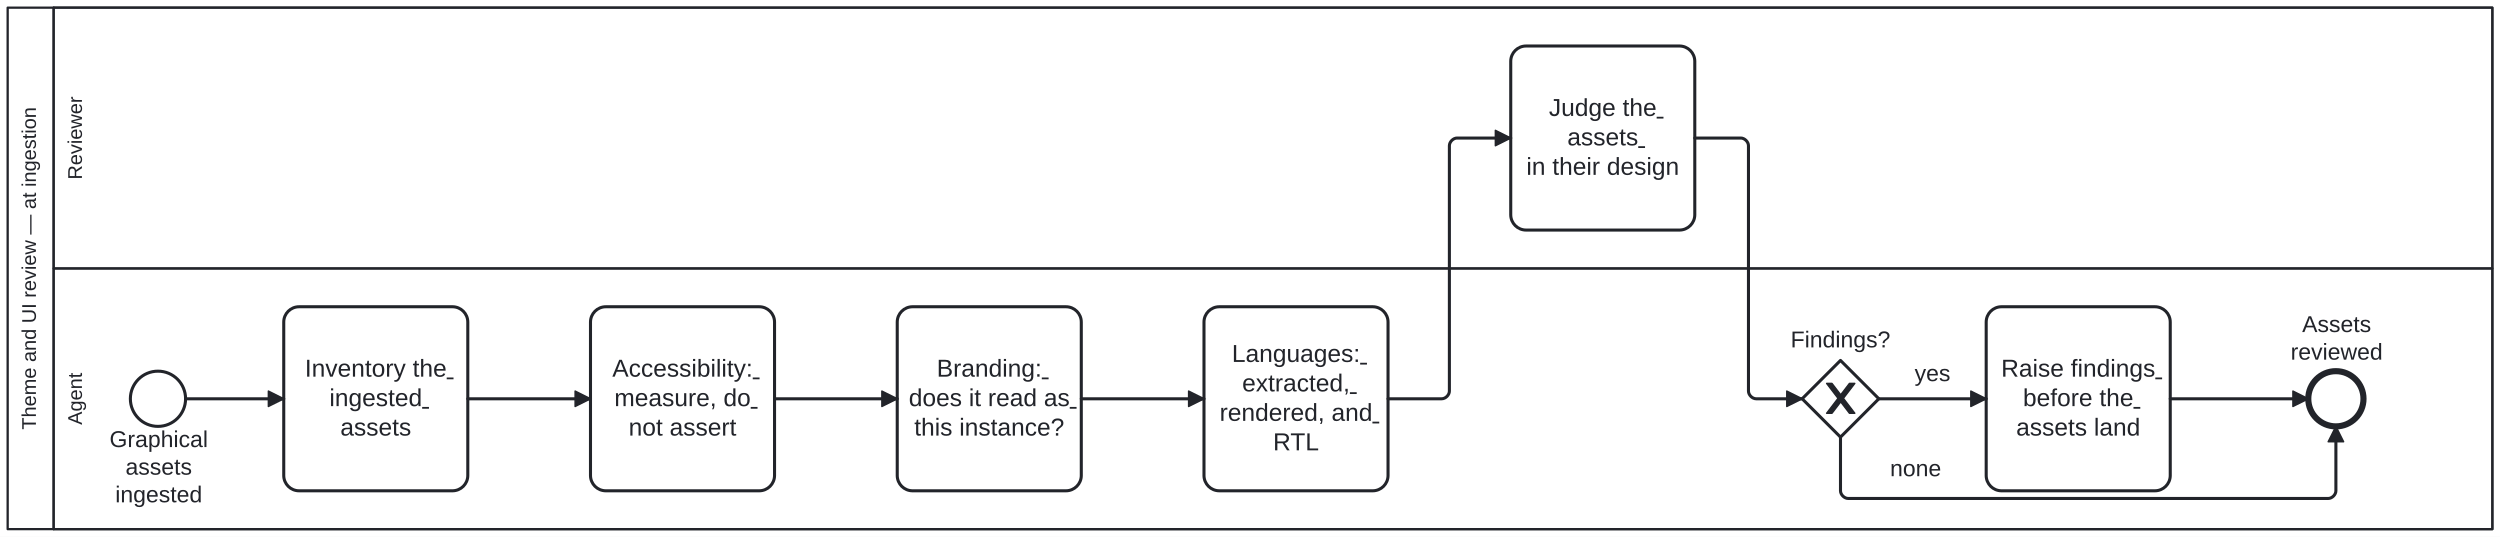
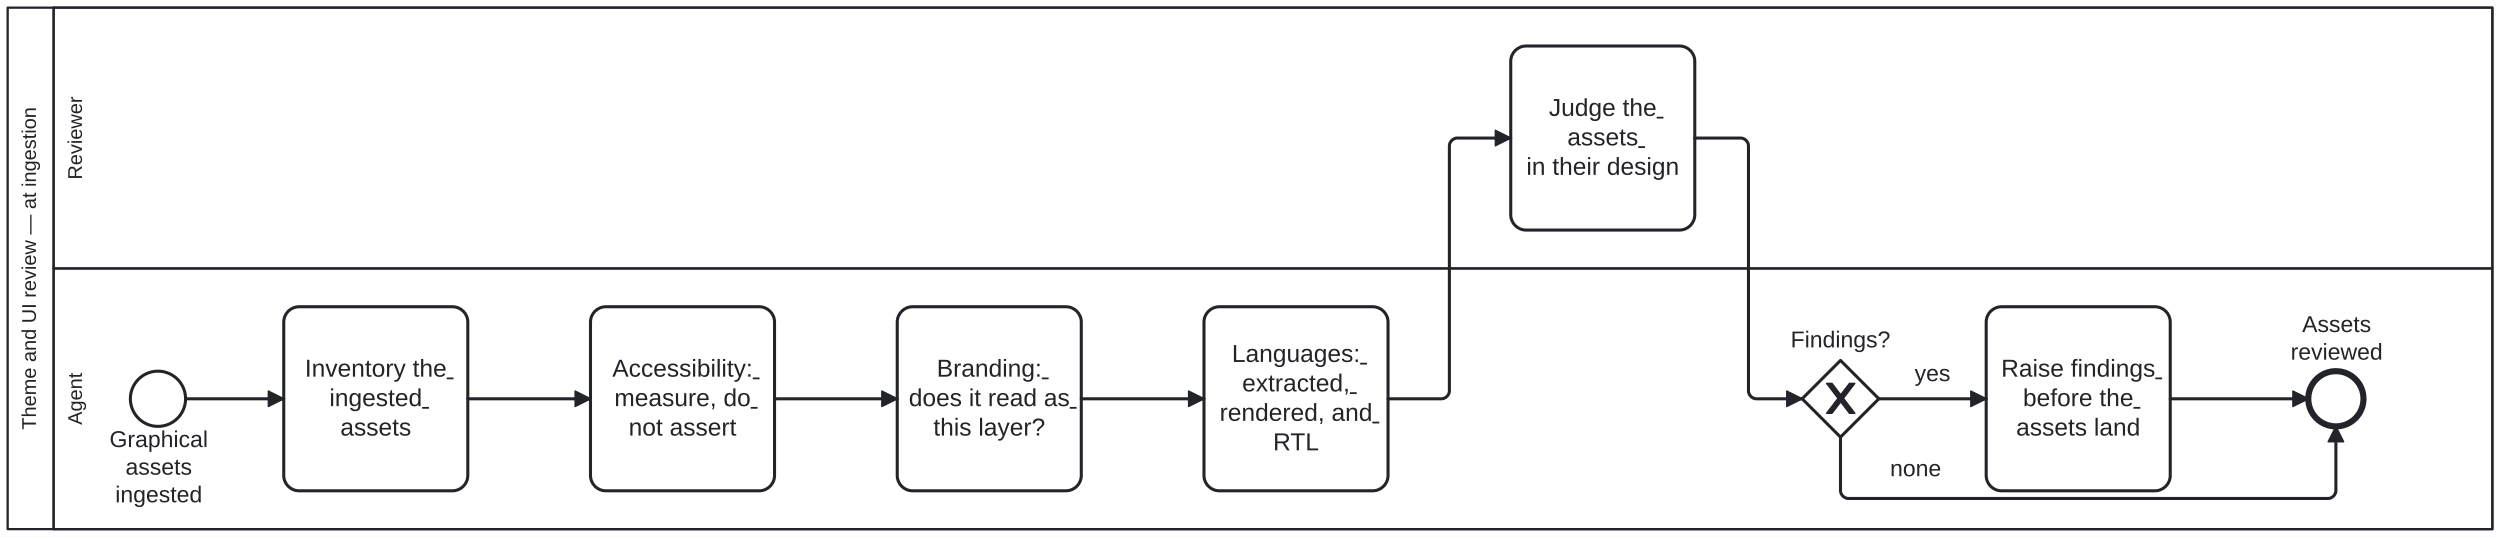
<svg xmlns="http://www.w3.org/2000/svg" width="100%" style="max-width:100%;height:auto" viewBox="155 75 1630 350" version="1.1">
  <style>.fa-task-link,.fa-subprocess-link{cursor:pointer}.fa-task-link text{text-decoration:underline}.fa-task-link:focus-visible,.fa-subprocess-link:focus-visible{outline:2px solid #2563eb;outline-offset:2px}.fa-subprocess-link:hover rect:not(.fa-link-hit),.fa-subprocess-link:focus-visible rect:not(.fa-link-hit){stroke-width:2.5px}</style>
  <rect x="155" y="75" width="1630" height="350" fill="#ffffff" />
  <g class="djs-group">
    <g class="djs-element djs-shape" data-element-id="Participant_Process_ThemeUIReview" style="display: block;" transform="matrix(1 0 0 1 160 80)">
      <g class="djs-visual">
        <rect x="0" y="0" width="1620" height="340" rx="0" ry="0" style="stroke-linecap: round; stroke-linejoin: round; stroke: rgb(34, 36, 42); stroke-width: 1.5px; fill: white; fill-opacity: 0.95;" />
        <path style="fill: none; stroke-linecap: round; stroke-linejoin: round; stroke: rgb(34, 36, 42); stroke-width: 1.5px;" d="M30,0L30,340" />
        <text lineHeight="1.05" class="djs-label" transform="matrix(-1.83697e-16 -1 1 -1.83697e-16 0 340)" style="font-family: Arial, sans-serif; font-size: 13px; font-weight: normal; fill: rgb(34, 36, 42);">
          <tspan x="64.867" y="18.413">Theme and UI review — at ingestion</tspan>
        </text>
      </g>
      <rect class="djs-hit djs-hit-all" x="0" y="0" width="1620" height="340" style="fill: none; stroke-opacity: 0; stroke: white; stroke-width: 15px;" />
    </g>
    <g class="djs-children">
      <g class="djs-group">
        <g class="djs-element djs-shape" data-element-id="Lane_Agent" style="display: block;" transform="matrix(1 0 0 1 190 250)">
          <g class="djs-visual">
            <rect x="0" y="0" width="1590" height="170" rx="0" ry="0" style="stroke-linecap: round; stroke-linejoin: round; stroke: rgb(34, 36, 42); stroke-width: 1.5px; fill: white; fill-opacity: 0.25;" />
            <text lineHeight="1.05" class="djs-label" transform="matrix(-1.83697e-16 -1 1 -1.83697e-16 0 170)" style="font-family: Arial, sans-serif; font-size: 13px; font-weight: normal; fill: rgb(34, 36, 42);">
              <tspan x="68.014" y="18.413">Agent</tspan>
            </text>
          </g>
          <rect class="djs-hit djs-hit-all" x="0" y="0" width="1590" height="170" style="fill: none; stroke-opacity: 0; stroke: white; stroke-width: 15px;" />
        </g>
      </g>
      <g class="djs-group">
        <g class="djs-element djs-shape" data-element-id="Lane_Reviewer" style="display: block;" transform="matrix(1 0 0 1 190 80)">
          <g class="djs-visual">
            <rect x="0" y="0" width="1590" height="170" rx="0" ry="0" style="stroke-linecap: round; stroke-linejoin: round; stroke: rgb(34, 36, 42); stroke-width: 1.5px; fill: white; fill-opacity: 0.25;" />
            <text lineHeight="1.05" class="djs-label" transform="matrix(-1.83697e-16 -1 1 -1.83697e-16 0 170)" style="font-family: Arial, sans-serif; font-size: 13px; font-weight: normal; fill: rgb(34, 36, 42);">
              <tspan x="57.908" y="18.413">Reviewer</tspan>
            </text>
          </g>
          <rect class="djs-hit djs-hit-all" x="0" y="0" width="1590" height="170" style="fill: none; stroke-opacity: 0; stroke: white; stroke-width: 15px;" />
        </g>
      </g>
      <g class="djs-group">
        <g class="djs-element djs-shape" data-element-id="Start_TUR" style="display: block;" transform="matrix(1 0 0 1 240 317)">
          <g class="djs-visual">
            <circle cx="18" cy="18" r="18" style="stroke-linecap: round; stroke-linejoin: round; stroke: rgb(34, 36, 42); stroke-width: 2px; fill: white; fill-opacity: 0.95;" />
          </g>
          <rect class="djs-hit djs-hit-all" x="0" y="0" width="36" height="36" style="fill: none; stroke-opacity: 0; stroke: white; stroke-width: 15px;" />
        </g>
      </g>
      <g class="djs-group">
        <g class="djs-element djs-shape" data-element-id="Start_TUR_label" style="display: block;" transform="matrix(1 0 0 1 226 353)">
          <g class="djs-visual">
            <text lineHeight="1.2" class="djs-label" style="font-family: Arial, sans-serif; font-size: 15px; font-weight: normal; fill: rgb(34, 36, 42);">
              <tspan x="0.402" y="13.5">Graphical</tspan>
              <tspan x="10.824" y="31.5">assets</tspan>
              <tspan x="4.144" y="49.5">ingested</tspan>
            </text>
          </g>
          <rect class="djs-hit djs-hit-all" x="0" y="0" width="65" height="54" style="fill: none; stroke-opacity: 0; stroke: white; stroke-width: 15px;" />
        </g>
      </g>
      <g class="djs-group">
        <g class="djs-element djs-shape" data-element-id="A_Inventory" style="display: block;" transform="matrix(1 0 0 1 340 275)">
          <g class="djs-visual">
            <rect x="0" y="0" width="120" height="120" rx="10" ry="10" style="stroke-linecap: round; stroke-linejoin: round; stroke: rgb(34, 36, 42); stroke-width: 2px; fill: white; fill-opacity: 0.95;" />
            <a class="fa-task-link" href="../../../en/cat-harness/processes/theme-ui-review.html" target="_top" aria-label="Open step: Inventory the ingested assets">
              <text lineHeight="1.2" class="djs-label" style="font-family: Arial, sans-serif; font-size: 16px; font-weight: normal; fill: rgb(34, 36, 42);">
                <tspan x="13.75" y="45.6">Inventory the</tspan>
                <tspan x="29.754" y="64.8">ingested </tspan>
                <tspan x="36.879" y="84">assets</tspan>
              </text>
            </a>
          </g>
          <rect class="djs-hit djs-hit-all" x="0" y="0" width="120" height="120" style="fill: none; stroke-opacity: 0; stroke: white; stroke-width: 15px;" />
        </g>
      </g>
      <g class="djs-group">
        <g class="djs-element djs-shape" data-element-id="A_Accessibility" style="display: block;" transform="matrix(1 0 0 1 540 275)">
          <g class="djs-visual">
            <rect x="0" y="0" width="120" height="120" rx="10" ry="10" style="stroke-linecap: round; stroke-linejoin: round; stroke: rgb(34, 36, 42); stroke-width: 2px; fill: white; fill-opacity: 0.95;" />
            <a class="fa-task-link" href="../../../en/cat-harness/processes/theme-ui-review.html" target="_top" aria-label="Open step: Accessibility: measure, do not assert">
              <text lineHeight="1.2" class="djs-label" style="font-family: Arial, sans-serif; font-size: 16px; font-weight: normal; fill: rgb(34, 36, 42);">
                <tspan x="14.211" y="45.6">Accessibility:</tspan>
                <tspan x="15.531" y="64.8">measure, do </tspan>
                <tspan x="24.871" y="84">not assert</tspan>
              </text>
            </a>
          </g>
          <rect class="djs-hit djs-hit-all" x="0" y="0" width="120" height="120" style="fill: none; stroke-opacity: 0; stroke: white; stroke-width: 15px;" />
        </g>
      </g>
      <g class="djs-group">
        <g class="djs-element djs-shape" data-element-id="A_Branding" style="display: block;" transform="matrix(1 0 0 1 740 275)">
          <g class="djs-visual">
            <rect x="0" y="0" width="120" height="120" rx="10" ry="10" style="stroke-linecap: round; stroke-linejoin: round; stroke: rgb(34, 36, 42); stroke-width: 2px; fill: white; fill-opacity: 0.95;" />
-             <a class="fa-task-link" href="../../../en/cat-harness/processes/theme-ui-review.html" target="_top" aria-label="Open step: Branding: does it read as this instance?">
+             <a class="fa-task-link" href="../../../en/cat-harness/processes/theme-ui-review.html" target="_top" aria-label="Open step: Branding: does it read as this layer?">
              <text lineHeight="1.2" class="djs-label" style="font-family: Arial, sans-serif; font-size: 16px; font-weight: normal; fill: rgb(34, 36, 42);">
                <tspan x="25.754" y="45.6">Branding:</tspan>
                <tspan x="7.523" y="64.8">does it read as</tspan>
-                 <tspan x="11.082" y="84">this instance?</tspan>
+                 <tspan x="23.539" y="84">this layer?</tspan>
              </text>
            </a>
          </g>
          <rect class="djs-hit djs-hit-all" x="0" y="0" width="120" height="120" style="fill: none; stroke-opacity: 0; stroke: white; stroke-width: 15px;" />
        </g>
      </g>
      <g class="djs-group">
        <g class="djs-element djs-shape" data-element-id="A_Locales" style="display: block;" transform="matrix(1 0 0 1 940 275)">
          <g class="djs-visual">
            <rect x="0" y="0" width="120" height="120" rx="10" ry="10" style="stroke-linecap: round; stroke-linejoin: round; stroke: rgb(34, 36, 42); stroke-width: 2px; fill: white; fill-opacity: 0.95;" />
            <a class="fa-task-link" href="../../../en/cat-harness/processes/theme-ui-review.html" target="_top" aria-label="Open step: Languages: extracted, rendered, and RTL">
              <text lineHeight="1.2" class="djs-label" style="font-family: Arial, sans-serif; font-size: 16px; font-weight: normal; fill: rgb(34, 36, 42);">
                <tspan x="18.184" y="36">Languages: </tspan>
                <tspan x="24.871" y="55.2">extracted,</tspan>
                <tspan x="10.184" y="74.4">rendered, and</tspan>
                <tspan x="45.031" y="93.6">RTL</tspan>
              </text>
            </a>
          </g>
          <rect class="djs-hit djs-hit-all" x="0" y="0" width="120" height="120" style="fill: none; stroke-opacity: 0; stroke: white; stroke-width: 15px;" />
        </g>
      </g>
      <g class="djs-group">
        <g class="djs-element djs-shape" data-element-id="R_Judge" style="display: block;" transform="matrix(1 0 0 1 1140 105)">
          <g class="djs-visual">
            <rect x="0" y="0" width="120" height="120" rx="10" ry="10" style="stroke-linecap: round; stroke-linejoin: round; stroke: rgb(34, 36, 42); stroke-width: 2px; fill: white; fill-opacity: 0.95;" />
            <a class="fa-task-link" href="../../../en/cat-harness/processes/theme-ui-review.html" target="_top" aria-label="Open step: Judge the assets in their design">
              <text lineHeight="1.2" class="djs-label" style="font-family: Arial, sans-serif; font-size: 16px; font-weight: normal; fill: rgb(34, 36, 42);">
                <tspan x="24.859" y="45.6">Judge the </tspan>
                <tspan x="36.879" y="64.8">assets</tspan>
                <tspan x="10.191" y="84">in their design</tspan>
              </text>
            </a>
          </g>
          <rect class="djs-hit djs-hit-all" x="0" y="0" width="120" height="120" style="fill: none; stroke-opacity: 0; stroke: white; stroke-width: 15px;" />
        </g>
      </g>
      <g class="djs-group">
        <g class="djs-element djs-shape" data-element-id="GW_Findings" style="display: block;" transform="matrix(1 0 0 1 1330 310)">
          <g class="djs-visual">
            <polygon points="25,0 50,25 25,50 0,25" style="stroke-linecap: round; stroke-linejoin: round; stroke: rgb(34, 36, 42); stroke-width: 2px; fill: white; fill-opacity: 0.95;" />
            <path d="m 16,15 7.429,9.714 -7.429,9.714 3.429,0 5.714,-7.464 5.714,7.464 3.429,0 -7.429,-9.714 7.429,-9.714 -3.429,0 -5.714,7.464 -5.714,-7.464 -3.429,0 z" style="fill: rgb(34, 36, 42); stroke-linecap: round; stroke-linejoin: round; stroke: rgb(34, 36, 42); stroke-width: 1px;" />
          </g>
          <rect class="djs-hit djs-hit-all" x="0" y="0" width="50" height="50" style="fill: none; stroke-opacity: 0; stroke: white; stroke-width: 15px;" />
        </g>
      </g>
      <g class="djs-group">
        <g class="djs-element djs-shape" data-element-id="GW_Findings_label" style="display: block;" transform="matrix(1 0 0 1 1322 288)">
          <g class="djs-visual">
            <text lineHeight="1.2" class="djs-label" style="font-family: Arial, sans-serif; font-size: 15px; font-weight: normal; fill: rgb(34, 36, 42);">
              <tspan x="0.48" y="13.5">Findings?</tspan>
            </text>
          </g>
          <rect class="djs-hit djs-hit-all" x="0" y="0" width="66" height="18" style="fill: none; stroke-opacity: 0; stroke: white; stroke-width: 15px;" />
        </g>
      </g>
      <g class="djs-group">
        <g class="djs-element djs-shape" data-element-id="A_RaiseFindings" style="display: block;" transform="matrix(1 0 0 1 1450 275)">
          <g class="djs-visual">
            <rect x="0" y="0" width="120" height="120" rx="10" ry="10" style="stroke-linecap: round; stroke-linejoin: round; stroke: rgb(34, 36, 42); stroke-width: 2px; fill: white; fill-opacity: 0.95;" />
            <a class="fa-task-link" href="../../../en/cat-harness/processes/theme-ui-review.html" target="_top" aria-label="Open step: Raise findings before the assets land">
              <text lineHeight="1.2" class="djs-label" style="font-family: Arial, sans-serif; font-size: 16px; font-weight: normal; fill: rgb(34, 36, 42);">
                <tspan x="9.75" y="45.6">Raise findings</tspan>
                <tspan x="23.973" y="64.8">before the </tspan>
                <tspan x="19.531" y="84">assets land</tspan>
              </text>
            </a>
          </g>
          <rect class="djs-hit djs-hit-all" x="0" y="0" width="120" height="120" style="fill: none; stroke-opacity: 0; stroke: white; stroke-width: 15px;" />
        </g>
      </g>
      <g class="djs-group">
        <g class="djs-element djs-shape" data-element-id="End_TUR" style="display: block;" transform="matrix(1 0 0 1 1660 317)">
          <g class="djs-visual">
            <circle cx="18" cy="18" r="18" style="stroke-linecap: round; stroke-linejoin: round; stroke: rgb(34, 36, 42); stroke-width: 4px; fill: white; fill-opacity: 0.95;" />
          </g>
          <rect class="djs-hit djs-hit-all" x="0" y="0" width="36" height="36" style="fill: none; stroke-opacity: 0; stroke: white; stroke-width: 15px;" />
        </g>
      </g>
      <g class="djs-group">
        <g class="djs-element djs-shape" data-element-id="End_TUR_label" style="display: block;" transform="matrix(1 0 0 1 1648 278)">
          <g class="djs-visual">
            <text lineHeight="1.2" class="djs-label" style="font-family: Arial, sans-serif; font-size: 15px; font-weight: normal; fill: rgb(34, 36, 42);">
              <tspan x="7.993" y="13.5">Assets </tspan>
              <tspan x="0.485" y="31.5">reviewed</tspan>
            </text>
          </g>
          <rect class="djs-hit djs-hit-all" x="0" y="0" width="61" height="36" style="fill: none; stroke-opacity: 0; stroke: white; stroke-width: 15px;" />
        </g>
      </g>
      <g class="djs-group">
        <g class="djs-element djs-connection" data-element-id="SF_TUR_1" style="display: block;">
          <g class="djs-visual">
            <defs>
              <marker id="folio-marker-1" viewBox="0 0 20 20" refX="11" refY="10" markerWidth="10" markerHeight="10" orient="auto">
                <path d="M 1 5 L 11 10 L 1 15 Z" style="stroke-linecap: round; stroke-linejoin: round; stroke: rgb(34, 36, 42); stroke-width: 1px; fill: rgb(34, 36, 42);" />
              </marker>
            </defs>
            <path data-corner-radius="5" style="fill: none; stroke-linecap: round; stroke-linejoin: round; stroke: rgb(34, 36, 42); stroke-width: 2px; marker-end: url('#folio-marker-1');" d="M276,335L340,335" />
          </g>
          <path d="M276,335L340,335" class="djs-hit djs-hit-stroke" style="fill: none; stroke-opacity: 0; stroke: white; stroke-width: 15px;" />
        </g>
      </g>
      <g class="djs-group">
        <g class="djs-element djs-connection" data-element-id="SF_TUR_2" style="display: block;">
          <g class="djs-visual">
            <defs>
              <marker id="folio-marker-2" viewBox="0 0 20 20" refX="11" refY="10" markerWidth="10" markerHeight="10" orient="auto">
                <path d="M 1 5 L 11 10 L 1 15 Z" style="stroke-linecap: round; stroke-linejoin: round; stroke: rgb(34, 36, 42); stroke-width: 1px; fill: rgb(34, 36, 42);" />
              </marker>
            </defs>
            <path data-corner-radius="5" style="fill: none; stroke-linecap: round; stroke-linejoin: round; stroke: rgb(34, 36, 42); stroke-width: 2px; marker-end: url('#folio-marker-2');" d="M460,335L540,335" />
          </g>
          <path d="M460,335L540,335" class="djs-hit djs-hit-stroke" style="fill: none; stroke-opacity: 0; stroke: white; stroke-width: 15px;" />
        </g>
      </g>
      <g class="djs-group">
        <g class="djs-element djs-connection" data-element-id="SF_TUR_3" style="display: block;">
          <g class="djs-visual">
            <defs>
              <marker id="folio-marker-3" viewBox="0 0 20 20" refX="11" refY="10" markerWidth="10" markerHeight="10" orient="auto">
                <path d="M 1 5 L 11 10 L 1 15 Z" style="stroke-linecap: round; stroke-linejoin: round; stroke: rgb(34, 36, 42); stroke-width: 1px; fill: rgb(34, 36, 42);" />
              </marker>
            </defs>
            <path data-corner-radius="5" style="fill: none; stroke-linecap: round; stroke-linejoin: round; stroke: rgb(34, 36, 42); stroke-width: 2px; marker-end: url('#folio-marker-3');" d="M660,335L740,335" />
          </g>
          <path d="M660,335L740,335" class="djs-hit djs-hit-stroke" style="fill: none; stroke-opacity: 0; stroke: white; stroke-width: 15px;" />
        </g>
      </g>
      <g class="djs-group">
        <g class="djs-element djs-connection" data-element-id="SF_TUR_4" style="display: block;">
          <g class="djs-visual">
            <defs>
              <marker id="folio-marker-4" viewBox="0 0 20 20" refX="11" refY="10" markerWidth="10" markerHeight="10" orient="auto">
                <path d="M 1 5 L 11 10 L 1 15 Z" style="stroke-linecap: round; stroke-linejoin: round; stroke: rgb(34, 36, 42); stroke-width: 1px; fill: rgb(34, 36, 42);" />
              </marker>
            </defs>
            <path data-corner-radius="5" style="fill: none; stroke-linecap: round; stroke-linejoin: round; stroke: rgb(34, 36, 42); stroke-width: 2px; marker-end: url('#folio-marker-4');" d="M860,335L940,335" />
          </g>
          <path d="M860,335L940,335" class="djs-hit djs-hit-stroke" style="fill: none; stroke-opacity: 0; stroke: white; stroke-width: 15px;" />
        </g>
      </g>
      <g class="djs-group">
        <g class="djs-element djs-connection" data-element-id="SF_TUR_5" style="display: block;">
          <g class="djs-visual">
            <defs>
              <marker id="folio-marker-5" viewBox="0 0 20 20" refX="11" refY="10" markerWidth="10" markerHeight="10" orient="auto">
                <path d="M 1 5 L 11 10 L 1 15 Z" style="stroke-linecap: round; stroke-linejoin: round; stroke: rgb(34, 36, 42); stroke-width: 1px; fill: rgb(34, 36, 42);" />
              </marker>
            </defs>
            <path data-corner-radius="5" style="fill: none; stroke-linecap: round; stroke-linejoin: round; stroke: rgb(34, 36, 42); stroke-width: 2px; marker-end: url('#folio-marker-5');" d="M1060,335L1095,335C1097.5,335,1100,332.5,1100,330L1100,170C1100,167.5,1102.5,165,1105,165L1140,165" />
          </g>
          <path d="M1060,335L1100,335L1100,165L1140,165" class="djs-hit djs-hit-stroke" style="fill: none; stroke-opacity: 0; stroke: white; stroke-width: 15px;" />
        </g>
      </g>
      <g class="djs-group">
        <g class="djs-element djs-connection" data-element-id="SF_TUR_6" style="display: block;">
          <g class="djs-visual">
            <defs>
              <marker id="folio-marker-6" viewBox="0 0 20 20" refX="11" refY="10" markerWidth="10" markerHeight="10" orient="auto">
                <path d="M 1 5 L 11 10 L 1 15 Z" style="stroke-linecap: round; stroke-linejoin: round; stroke: rgb(34, 36, 42); stroke-width: 1px; fill: rgb(34, 36, 42);" />
              </marker>
            </defs>
            <path data-corner-radius="5" style="fill: none; stroke-linecap: round; stroke-linejoin: round; stroke: rgb(34, 36, 42); stroke-width: 2px; marker-end: url('#folio-marker-6');" d="M1260,165L1290,165C1292.5,165,1295,167.5,1295,170L1295,330C1295,332.5,1297.5,335,1300,335L1330,335" />
          </g>
          <path d="M1260,165L1295,165L1295,335L1330,335" class="djs-hit djs-hit-stroke" style="fill: none; stroke-opacity: 0; stroke: white; stroke-width: 15px;" />
        </g>
      </g>
      <g class="djs-group">
        <g class="djs-element djs-connection" data-element-id="SF_TUR_7" style="display: block;">
          <g class="djs-visual">
            <defs>
              <marker id="folio-marker-7" viewBox="0 0 20 20" refX="11" refY="10" markerWidth="10" markerHeight="10" orient="auto">
                <path d="M 1 5 L 11 10 L 1 15 Z" style="stroke-linecap: round; stroke-linejoin: round; stroke: rgb(34, 36, 42); stroke-width: 1px; fill: rgb(34, 36, 42);" />
              </marker>
            </defs>
            <path data-corner-radius="5" style="fill: none; stroke-linecap: round; stroke-linejoin: round; stroke: rgb(34, 36, 42); stroke-width: 2px; marker-end: url('#folio-marker-7');" d="M1380,335L1450,335" />
          </g>
          <path d="M1380,335L1450,335" class="djs-hit djs-hit-stroke" style="fill: none; stroke-opacity: 0; stroke: white; stroke-width: 15px;" />
        </g>
      </g>
      <g class="djs-group">
        <g class="djs-element djs-shape" data-element-id="SF_TUR_7_label" style="display: block;" transform="matrix(1 0 0 1 1403 310)">
          <g class="djs-visual">
            <text lineHeight="1.2" class="djs-label" style="font-family: Arial, sans-serif; font-size: 15px; font-weight: normal; fill: rgb(34, 36, 42);">
              <tspan x="0.329" y="13.5">yes</tspan>
            </text>
          </g>
          <rect class="djs-hit djs-hit-all" x="0" y="0" width="24" height="18" style="fill: none; stroke-opacity: 0; stroke: white; stroke-width: 15px;" />
        </g>
      </g>
      <g class="djs-group">
        <g class="djs-element djs-connection" data-element-id="SF_TUR_8" style="display: block;">
          <g class="djs-visual">
            <defs>
              <marker id="folio-marker-8" viewBox="0 0 20 20" refX="11" refY="10" markerWidth="10" markerHeight="10" orient="auto">
                <path d="M 1 5 L 11 10 L 1 15 Z" style="stroke-linecap: round; stroke-linejoin: round; stroke: rgb(34, 36, 42); stroke-width: 1px; fill: rgb(34, 36, 42);" />
              </marker>
            </defs>
            <path data-corner-radius="5" style="fill: none; stroke-linecap: round; stroke-linejoin: round; stroke: rgb(34, 36, 42); stroke-width: 2px; marker-end: url('#folio-marker-8');" d="M1570,335L1660,335" />
          </g>
          <path d="M1570,335L1660,335" class="djs-hit djs-hit-stroke" style="fill: none; stroke-opacity: 0; stroke: white; stroke-width: 15px;" />
        </g>
      </g>
      <g class="djs-group">
        <g class="djs-element djs-connection" data-element-id="SF_TUR_9" style="display: block;">
          <g class="djs-visual">
            <defs>
              <marker id="folio-marker-9" viewBox="0 0 20 20" refX="11" refY="10" markerWidth="10" markerHeight="10" orient="auto">
                <path d="M 1 5 L 11 10 L 1 15 Z" style="stroke-linecap: round; stroke-linejoin: round; stroke: rgb(34, 36, 42); stroke-width: 1px; fill: rgb(34, 36, 42);" />
              </marker>
            </defs>
            <path data-corner-radius="5" style="fill: none; stroke-linecap: round; stroke-linejoin: round; stroke: rgb(34, 36, 42); stroke-width: 2px; marker-end: url('#folio-marker-9');" d="M1355,360L1355,395C1355,397.5,1357.5,400,1360,400L1673,400C1675.5,400,1678,397.5,1678,395L1678,353" />
          </g>
          <path d="M1355,360L1355,400L1678,400L1678,353" class="djs-hit djs-hit-stroke" style="fill: none; stroke-opacity: 0; stroke: white; stroke-width: 15px;" />
        </g>
      </g>
      <g class="djs-group">
        <g class="djs-element djs-shape" data-element-id="SF_TUR_9_label" style="display: block;" transform="matrix(1 0 0 1 1387 372)">
          <g class="djs-visual">
            <text lineHeight="1.2" class="djs-label" style="font-family: Arial, sans-serif; font-size: 15px; font-weight: normal; fill: rgb(34, 36, 42);">
              <tspan x="0.315" y="13.5">none</tspan>
            </text>
          </g>
          <rect class="djs-hit djs-hit-all" x="0" y="0" width="34" height="18" style="fill: none; stroke-opacity: 0; stroke: white; stroke-width: 15px;" />
        </g>
      </g>
    </g>
  </g>
</svg>
